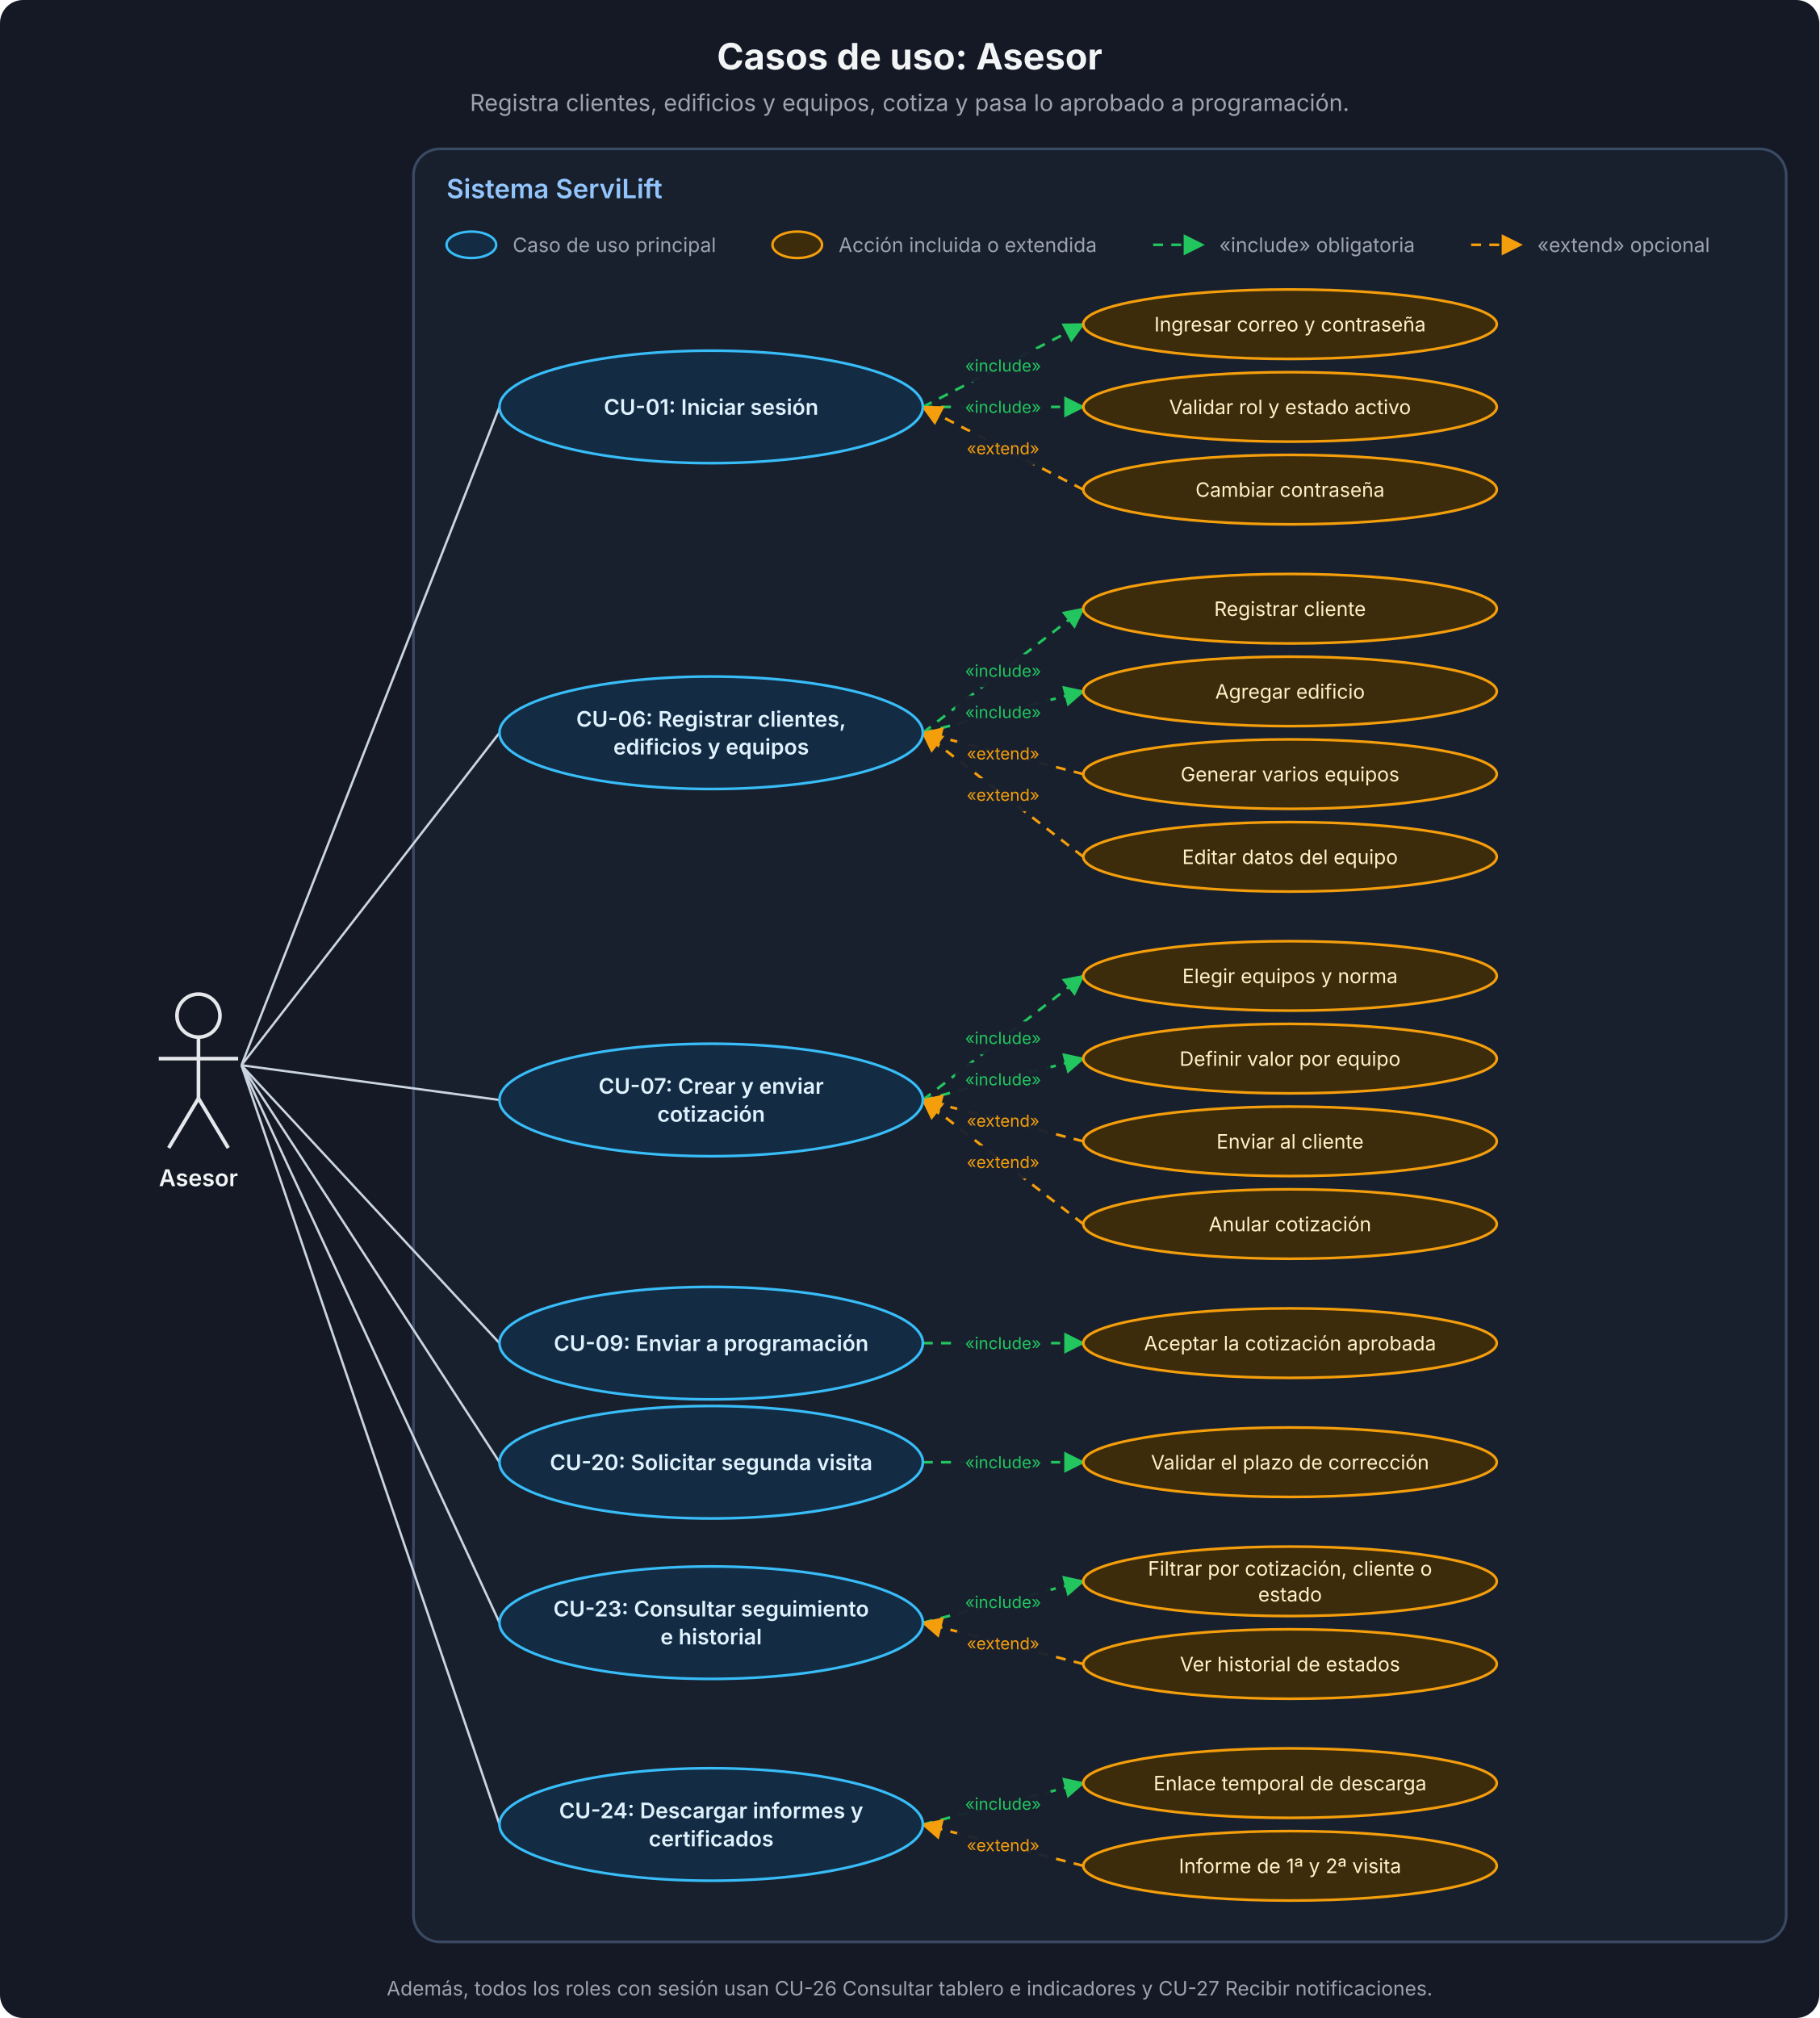
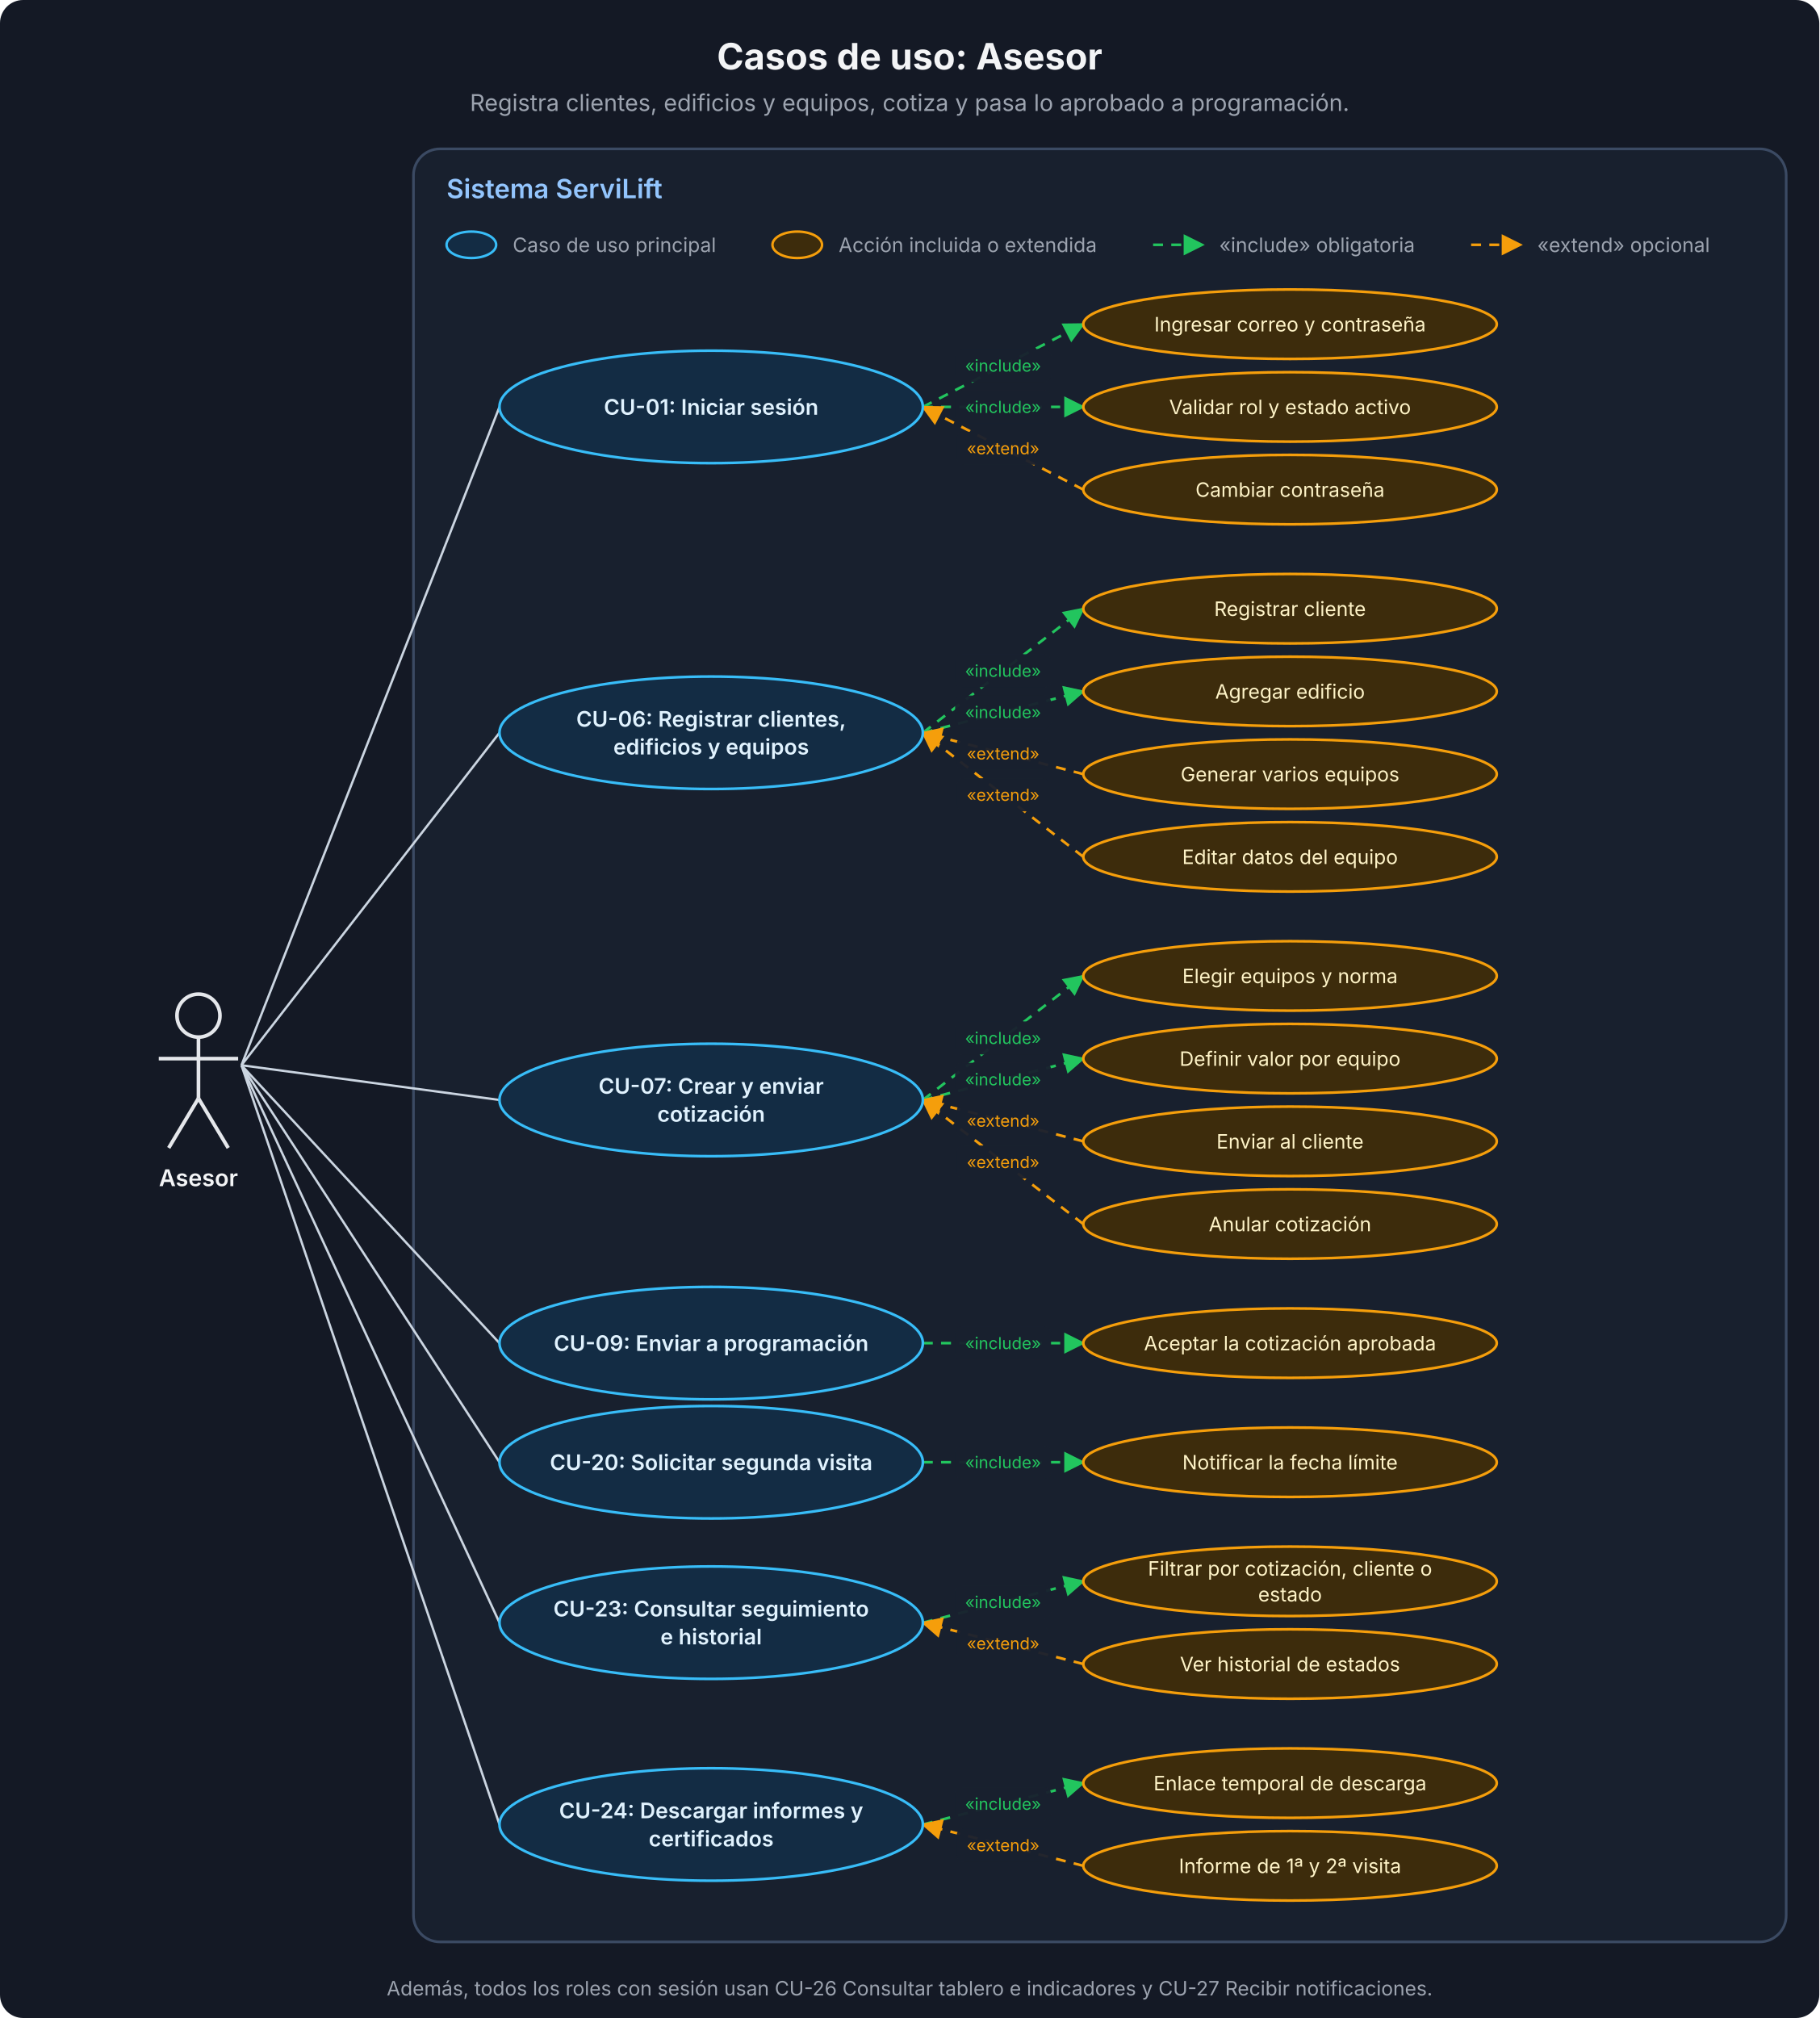
<svg xmlns="http://www.w3.org/2000/svg" width="1100" height="1220" viewBox="0 0 1100 1220" font-family="Inter, sans-serif">
  <defs>
    <marker id="m22c55e" viewBox="0 0 10 10" refX="9" refY="5" markerWidth="8" markerHeight="8" orient="auto-start-reverse">
      <path d="M0,0 L10,5 L0,10 z" fill="#22c55e" />
    </marker>
    <marker id="m22c55ei" viewBox="0 0 10 10" refX="9" refY="5" markerWidth="8" markerHeight="8" orient="auto-start-reverse">
      <path d="M0,0 L10,5 L0,10 z" fill="#22c55e" />
    </marker>
    <marker id="mf59e0b" viewBox="0 0 10 10" refX="9" refY="5" markerWidth="8" markerHeight="8" orient="auto-start-reverse">
      <path d="M0,0 L10,5 L0,10 z" fill="#f59e0b" />
    </marker>
    <marker id="mf59e0bi" viewBox="0 0 10 10" refX="9" refY="5" markerWidth="8" markerHeight="8" orient="auto-start-reverse">
      <path d="M0,0 L10,5 L0,10 z" fill="#f59e0b" />
    </marker>
    <marker id="mcbd5e1" viewBox="0 0 10 10" refX="9" refY="5" markerWidth="8" markerHeight="8" orient="auto-start-reverse">
      <path d="M0,0 L10,5 L0,10 z" fill="#cbd5e1" />
    </marker>
    <marker id="mcbd5e1i" viewBox="0 0 10 10" refX="9" refY="5" markerWidth="8" markerHeight="8" orient="auto-start-reverse">
      <path d="M0,0 L10,5 L0,10 z" fill="#cbd5e1" />
    </marker>
  </defs>
  <rect width="1100" height="1220" rx="14" fill="#141925" />
  <text x="550.0" y="34" font-size="22" font-weight="700" fill="#f3f4f6" text-anchor="middle" dominant-baseline="central">Casos de uso: Asesor</text>
  <text x="550.0" y="62" font-size="14" fill="#9ca3af" text-anchor="middle" dominant-baseline="central">Registra clientes, edificios y equipos, cotiza y pasa lo aprobado a programación.</text>
  <rect x="250" y="90" width="830" height="1084" rx="16" fill="#18202e" stroke="#3b4a63" stroke-width="1.6" />
  <path d="M 146.0 644.0 L 302.0 246.0" fill="none" stroke="#cbd5e1" stroke-width="1.4" />
  <path d="M 558.0 246.0 L 655.0 196.0" fill="none" stroke="#22c55e" stroke-width="1.6" stroke-dasharray="6 5" marker-end="url(#m22c55e)" />
  <path d="M 558.0 246.0 L 655.0 246.0" fill="none" stroke="#22c55e" stroke-width="1.6" stroke-dasharray="6 5" marker-end="url(#m22c55e)" />
  <path d="M 655.0 296.0 L 558.0 246.0" fill="none" stroke="#f59e0b" stroke-width="1.6" stroke-dasharray="6 5" marker-end="url(#mf59e0b)" />
  <path d="M 146.0 644.0 L 302.0 443.0" fill="none" stroke="#cbd5e1" stroke-width="1.4" />
  <path d="M 558.0 443.0 L 655.0 368.0" fill="none" stroke="#22c55e" stroke-width="1.6" stroke-dasharray="6 5" marker-end="url(#m22c55e)" />
  <path d="M 558.0 443.0 L 655.0 418.0" fill="none" stroke="#22c55e" stroke-width="1.6" stroke-dasharray="6 5" marker-end="url(#m22c55e)" />
  <path d="M 655.0 468.0 L 558.0 443.0" fill="none" stroke="#f59e0b" stroke-width="1.6" stroke-dasharray="6 5" marker-end="url(#mf59e0b)" />
  <path d="M 655.0 518.0 L 558.0 443.0" fill="none" stroke="#f59e0b" stroke-width="1.6" stroke-dasharray="6 5" marker-end="url(#mf59e0b)" />
  <path d="M 146.0 644.0 L 302.0 665.0" fill="none" stroke="#cbd5e1" stroke-width="1.4" />
  <path d="M 558.0 665.0 L 655.0 590.0" fill="none" stroke="#22c55e" stroke-width="1.6" stroke-dasharray="6 5" marker-end="url(#m22c55e)" />
  <path d="M 558.0 665.0 L 655.0 640.0" fill="none" stroke="#22c55e" stroke-width="1.6" stroke-dasharray="6 5" marker-end="url(#m22c55e)" />
  <path d="M 655.0 690.0 L 558.0 665.0" fill="none" stroke="#f59e0b" stroke-width="1.6" stroke-dasharray="6 5" marker-end="url(#mf59e0b)" />
  <path d="M 655.0 740.0 L 558.0 665.0" fill="none" stroke="#f59e0b" stroke-width="1.6" stroke-dasharray="6 5" marker-end="url(#mf59e0b)" />
  <path d="M 146.0 644.0 L 302.0 812.0" fill="none" stroke="#cbd5e1" stroke-width="1.4" />
  <path d="M 558.0 812.0 L 655.0 812.0" fill="none" stroke="#22c55e" stroke-width="1.6" stroke-dasharray="6 5" marker-end="url(#m22c55e)" />
  <path d="M 146.0 644.0 L 302.0 884.0" fill="none" stroke="#cbd5e1" stroke-width="1.4" />
  <path d="M 558.0 884.0 L 655.0 884.0" fill="none" stroke="#22c55e" stroke-width="1.6" stroke-dasharray="6 5" marker-end="url(#m22c55e)" />
  <path d="M 146.0 644.0 L 302.0 981.0" fill="none" stroke="#cbd5e1" stroke-width="1.4" />
  <path d="M 558.0 981.0 L 655.0 956.0" fill="none" stroke="#22c55e" stroke-width="1.6" stroke-dasharray="6 5" marker-end="url(#m22c55e)" />
  <path d="M 655.0 1006.0 L 558.0 981.0" fill="none" stroke="#f59e0b" stroke-width="1.6" stroke-dasharray="6 5" marker-end="url(#mf59e0b)" />
  <path d="M 146.0 644.0 L 302.0 1103.0" fill="none" stroke="#cbd5e1" stroke-width="1.4" />
  <path d="M 558.0 1103.0 L 655.0 1078.0" fill="none" stroke="#22c55e" stroke-width="1.6" stroke-dasharray="6 5" marker-end="url(#m22c55e)" />
  <path d="M 655.0 1128.0 L 558.0 1103.0" fill="none" stroke="#f59e0b" stroke-width="1.6" stroke-dasharray="6 5" marker-end="url(#mf59e0b)" />
  <text x="270.0" y="114.0" font-size="16" fill="#93c5fd" font-weight="600" text-anchor="start" dominant-baseline="central">Sistema ServiLift</text>
  <ellipse cx="285" cy="148" rx="15" ry="8" fill="#132c44" stroke="#38bdf8" stroke-width="1.5" />
  <text x="310.0" y="148.0" font-size="12" fill="#9ca3af" font-weight="400" text-anchor="start" dominant-baseline="central">Caso de uso principal</text>
  <ellipse cx="482.053" cy="148" rx="15" ry="8" fill="#3d2c0c" stroke="#f59e0b" stroke-width="1.5" />
  <text x="507.1" y="148.0" font-size="12" fill="#9ca3af" font-weight="400" text-anchor="start" dominant-baseline="central">Acción incluida o extendida</text>
  <path d="M 697.2 148.0 L 727.2 148.0" fill="none" stroke="#22c55e" stroke-width="1.6" stroke-dasharray="6 5" marker-end="url(#m22c55e)" />
  <text x="737.2" y="148.0" font-size="12" fill="#9ca3af" font-weight="400" text-anchor="start" dominant-baseline="central">«include» obligatoria</text>
  <path d="M 889.5 148.0 L 919.5 148.0" fill="none" stroke="#f59e0b" stroke-width="1.6" stroke-dasharray="6 5" marker-end="url(#mf59e0b)" />
  <text x="929.5" y="148.0" font-size="12" fill="#9ca3af" font-weight="400" text-anchor="start" dominant-baseline="central">«extend» opcional</text>
  <g stroke="#e5e7eb" stroke-width="2.2" fill="none">
    <circle cx="120" cy="614.0" r="13" />
    <line x1="120" y1="627.0" x2="120" y2="664.0" />
    <line x1="96" y1="640.0" x2="144" y2="640.0" />
    <line x1="120" y1="664.0" x2="102" y2="694.0" />
    <line x1="120" y1="664.0" x2="138" y2="694.0" />
  </g>
  <text x="120.0" y="712.0" font-size="14" fill="#f3f4f6" font-weight="600" text-anchor="middle" dominant-baseline="central">Asesor</text>
  <ellipse cx="430" cy="246.0" rx="128" ry="34" fill="#132c44" stroke="#38bdf8" stroke-width="1.6" />
  <text x="430.0" y="246.0" font-size="13" fill="#e0f2fe" font-weight="600" text-anchor="middle" dominant-baseline="central">CU-01: Iniciar sesión</text>
  <ellipse cx="780" cy="196.0" rx="125" ry="21" fill="#3d2c0c" stroke="#f59e0b" stroke-width="1.6" />
  <text x="780.0" y="196.0" font-size="12" fill="#fef3c7" font-weight="400" text-anchor="middle" dominant-baseline="central">Ingresar correo y contraseña</text>
  <ellipse cx="780" cy="246.0" rx="125" ry="21" fill="#3d2c0c" stroke="#f59e0b" stroke-width="1.6" />
  <text x="780.0" y="246.0" font-size="12" fill="#fef3c7" font-weight="400" text-anchor="middle" dominant-baseline="central">Validar rol y estado activo</text>
  <ellipse cx="780" cy="296.0" rx="125" ry="21" fill="#3d2c0c" stroke="#f59e0b" stroke-width="1.6" />
  <text x="780.0" y="296.0" font-size="12" fill="#fef3c7" font-weight="400" text-anchor="middle" dominant-baseline="central">Cambiar contraseña</text>
  <ellipse cx="430" cy="443.0" rx="128" ry="34" fill="#132c44" stroke="#38bdf8" stroke-width="1.6" />
  <text x="430.0" y="434.6" font-size="13" fill="#e0f2fe" font-weight="600" text-anchor="middle" dominant-baseline="central">CU-06: Registrar clientes,</text>
  <text x="430.0" y="451.4" font-size="13" fill="#e0f2fe" font-weight="600" text-anchor="middle" dominant-baseline="central">edificios y equipos</text>
  <ellipse cx="780" cy="368.0" rx="125" ry="21" fill="#3d2c0c" stroke="#f59e0b" stroke-width="1.6" />
  <text x="780.0" y="368.0" font-size="12" fill="#fef3c7" font-weight="400" text-anchor="middle" dominant-baseline="central">Registrar cliente</text>
  <ellipse cx="780" cy="418.0" rx="125" ry="21" fill="#3d2c0c" stroke="#f59e0b" stroke-width="1.6" />
  <text x="780.0" y="418.0" font-size="12" fill="#fef3c7" font-weight="400" text-anchor="middle" dominant-baseline="central">Agregar edificio</text>
  <ellipse cx="780" cy="468.0" rx="125" ry="21" fill="#3d2c0c" stroke="#f59e0b" stroke-width="1.6" />
  <text x="780.0" y="468.0" font-size="12" fill="#fef3c7" font-weight="400" text-anchor="middle" dominant-baseline="central">Generar varios equipos</text>
  <ellipse cx="780" cy="518.0" rx="125" ry="21" fill="#3d2c0c" stroke="#f59e0b" stroke-width="1.6" />
  <text x="780.0" y="518.0" font-size="12" fill="#fef3c7" font-weight="400" text-anchor="middle" dominant-baseline="central">Editar datos del equipo</text>
  <ellipse cx="430" cy="665.0" rx="128" ry="34" fill="#132c44" stroke="#38bdf8" stroke-width="1.6" />
  <text x="430.0" y="656.5" font-size="13" fill="#e0f2fe" font-weight="600" text-anchor="middle" dominant-baseline="central">CU-07: Crear y enviar</text>
  <text x="430.0" y="673.4" font-size="13" fill="#e0f2fe" font-weight="600" text-anchor="middle" dominant-baseline="central">cotización</text>
  <ellipse cx="780" cy="590.0" rx="125" ry="21" fill="#3d2c0c" stroke="#f59e0b" stroke-width="1.6" />
  <text x="780.0" y="590.0" font-size="12" fill="#fef3c7" font-weight="400" text-anchor="middle" dominant-baseline="central">Elegir equipos y norma</text>
  <ellipse cx="780" cy="640.0" rx="125" ry="21" fill="#3d2c0c" stroke="#f59e0b" stroke-width="1.6" />
  <text x="780.0" y="640.0" font-size="12" fill="#fef3c7" font-weight="400" text-anchor="middle" dominant-baseline="central">Definir valor por equipo</text>
  <ellipse cx="780" cy="690.0" rx="125" ry="21" fill="#3d2c0c" stroke="#f59e0b" stroke-width="1.6" />
  <text x="780.0" y="690.0" font-size="12" fill="#fef3c7" font-weight="400" text-anchor="middle" dominant-baseline="central">Enviar al cliente</text>
  <ellipse cx="780" cy="740.0" rx="125" ry="21" fill="#3d2c0c" stroke="#f59e0b" stroke-width="1.6" />
  <text x="780.0" y="740.0" font-size="12" fill="#fef3c7" font-weight="400" text-anchor="middle" dominant-baseline="central">Anular cotización</text>
  <ellipse cx="430" cy="812.0" rx="128" ry="34" fill="#132c44" stroke="#38bdf8" stroke-width="1.6" />
  <text x="430.0" y="812.0" font-size="13" fill="#e0f2fe" font-weight="600" text-anchor="middle" dominant-baseline="central">CU-09: Enviar a programación</text>
  <ellipse cx="780" cy="812.0" rx="125" ry="21" fill="#3d2c0c" stroke="#f59e0b" stroke-width="1.6" />
  <text x="780.0" y="812.0" font-size="12" fill="#fef3c7" font-weight="400" text-anchor="middle" dominant-baseline="central">Aceptar la cotización aprobada</text>
  <ellipse cx="430" cy="884.0" rx="128" ry="34" fill="#132c44" stroke="#38bdf8" stroke-width="1.6" />
  <text x="430.0" y="884.0" font-size="13" fill="#e0f2fe" font-weight="600" text-anchor="middle" dominant-baseline="central">CU-20: Solicitar segunda visita</text>
  <ellipse cx="780" cy="884.0" rx="125" ry="21" fill="#3d2c0c" stroke="#f59e0b" stroke-width="1.6" />
-   <text x="780.0" y="884.0" font-size="12" fill="#fef3c7" font-weight="400" text-anchor="middle" dominant-baseline="central">Validar el plazo de corrección</text>
+   <text x="780.0" y="884.0" font-size="12" fill="#fef3c7" font-weight="400" text-anchor="middle" dominant-baseline="central">Notificar la fecha límite</text>
  <ellipse cx="430" cy="981.0" rx="128" ry="34" fill="#132c44" stroke="#38bdf8" stroke-width="1.6" />
  <text x="430.0" y="972.5" font-size="13" fill="#e0f2fe" font-weight="600" text-anchor="middle" dominant-baseline="central">CU-23: Consultar seguimiento</text>
  <text x="430.0" y="989.4" font-size="13" fill="#e0f2fe" font-weight="600" text-anchor="middle" dominant-baseline="central">e historial</text>
  <ellipse cx="780" cy="956.0" rx="125" ry="21" fill="#3d2c0c" stroke="#f59e0b" stroke-width="1.6" />
  <text x="780.0" y="948.2" font-size="12" fill="#fef3c7" font-weight="400" text-anchor="middle" dominant-baseline="central">Filtrar por cotización, cliente o</text>
  <text x="780.0" y="963.8" font-size="12" fill="#fef3c7" font-weight="400" text-anchor="middle" dominant-baseline="central">estado</text>
  <ellipse cx="780" cy="1006.0" rx="125" ry="21" fill="#3d2c0c" stroke="#f59e0b" stroke-width="1.6" />
  <text x="780.0" y="1006.0" font-size="12" fill="#fef3c7" font-weight="400" text-anchor="middle" dominant-baseline="central">Ver historial de estados</text>
  <ellipse cx="430" cy="1103.0" rx="128" ry="34" fill="#132c44" stroke="#38bdf8" stroke-width="1.6" />
  <text x="430.0" y="1094.5" font-size="13" fill="#e0f2fe" font-weight="600" text-anchor="middle" dominant-baseline="central">CU-24: Descargar informes y</text>
  <text x="430.0" y="1111.5" font-size="13" fill="#e0f2fe" font-weight="600" text-anchor="middle" dominant-baseline="central">certificados</text>
  <ellipse cx="780" cy="1078.0" rx="125" ry="21" fill="#3d2c0c" stroke="#f59e0b" stroke-width="1.6" />
  <text x="780.0" y="1078.0" font-size="12" fill="#fef3c7" font-weight="400" text-anchor="middle" dominant-baseline="central">Enlace temporal de descarga</text>
  <ellipse cx="780" cy="1128.0" rx="125" ry="21" fill="#3d2c0c" stroke="#f59e0b" stroke-width="1.6" />
  <text x="780.0" y="1128.0" font-size="12" fill="#fef3c7" font-weight="400" text-anchor="middle" dominant-baseline="central">Informe de 1ª y 2ª visita</text>
  <text x="550.0" y="1202.0" font-size="12" fill="#9ca3af" font-weight="400" text-anchor="middle" dominant-baseline="central">Además, todos los roles con sesión usan CU-26 Consultar tablero e indicadores y CU-27 Recibir notificaciones.</text>
  <rect x="577.5" y="211.0" width="58.0" height="20" rx="4" fill="#18202e" opacity="0.95" />
  <text x="606.5" y="221.0" font-size="10" fill="#22c55e" font-weight="400" text-anchor="middle" dominant-baseline="central">«include»</text>
  <rect x="577.5" y="236.0" width="58.0" height="20" rx="4" fill="#18202e" opacity="0.95" />
  <text x="606.5" y="246.0" font-size="10" fill="#22c55e" font-weight="400" text-anchor="middle" dominant-baseline="central">«include»</text>
  <rect x="578.5" y="261.0" width="55.9" height="20" rx="4" fill="#18202e" opacity="0.95" />
  <text x="606.5" y="271.0" font-size="10" fill="#f59e0b" font-weight="400" text-anchor="middle" dominant-baseline="central">«extend»</text>
  <rect x="577.5" y="395.5" width="58.0" height="20" rx="4" fill="#18202e" opacity="0.95" />
  <text x="606.5" y="405.5" font-size="10" fill="#22c55e" font-weight="400" text-anchor="middle" dominant-baseline="central">«include»</text>
  <rect x="577.5" y="420.5" width="58.0" height="20" rx="4" fill="#18202e" opacity="0.95" />
  <text x="606.5" y="430.5" font-size="10" fill="#22c55e" font-weight="400" text-anchor="middle" dominant-baseline="central">«include»</text>
  <rect x="578.5" y="445.5" width="55.9" height="20" rx="4" fill="#18202e" opacity="0.95" />
  <text x="606.5" y="455.5" font-size="10" fill="#f59e0b" font-weight="400" text-anchor="middle" dominant-baseline="central">«extend»</text>
  <rect x="578.5" y="470.5" width="55.9" height="20" rx="4" fill="#18202e" opacity="0.95" />
  <text x="606.5" y="480.5" font-size="10" fill="#f59e0b" font-weight="400" text-anchor="middle" dominant-baseline="central">«extend»</text>
  <rect x="577.5" y="617.5" width="58.0" height="20" rx="4" fill="#18202e" opacity="0.95" />
  <text x="606.5" y="627.5" font-size="10" fill="#22c55e" font-weight="400" text-anchor="middle" dominant-baseline="central">«include»</text>
  <rect x="577.5" y="642.5" width="58.0" height="20" rx="4" fill="#18202e" opacity="0.95" />
  <text x="606.5" y="652.5" font-size="10" fill="#22c55e" font-weight="400" text-anchor="middle" dominant-baseline="central">«include»</text>
  <rect x="578.5" y="667.5" width="55.9" height="20" rx="4" fill="#18202e" opacity="0.95" />
  <text x="606.5" y="677.5" font-size="10" fill="#f59e0b" font-weight="400" text-anchor="middle" dominant-baseline="central">«extend»</text>
  <rect x="578.5" y="692.5" width="55.9" height="20" rx="4" fill="#18202e" opacity="0.95" />
  <text x="606.5" y="702.5" font-size="10" fill="#f59e0b" font-weight="400" text-anchor="middle" dominant-baseline="central">«extend»</text>
  <rect x="577.5" y="802.0" width="58.0" height="20" rx="4" fill="#18202e" opacity="0.95" />
  <text x="606.5" y="812.0" font-size="10" fill="#22c55e" font-weight="400" text-anchor="middle" dominant-baseline="central">«include»</text>
  <rect x="577.5" y="874.0" width="58.0" height="20" rx="4" fill="#18202e" opacity="0.95" />
  <text x="606.5" y="884.0" font-size="10" fill="#22c55e" font-weight="400" text-anchor="middle" dominant-baseline="central">«include»</text>
  <rect x="577.5" y="958.5" width="58.0" height="20" rx="4" fill="#18202e" opacity="0.95" />
  <text x="606.5" y="968.5" font-size="10" fill="#22c55e" font-weight="400" text-anchor="middle" dominant-baseline="central">«include»</text>
  <rect x="578.5" y="983.5" width="55.9" height="20" rx="4" fill="#18202e" opacity="0.95" />
  <text x="606.5" y="993.5" font-size="10" fill="#f59e0b" font-weight="400" text-anchor="middle" dominant-baseline="central">«extend»</text>
  <rect x="577.5" y="1080.5" width="58.0" height="20" rx="4" fill="#18202e" opacity="0.95" />
  <text x="606.5" y="1090.5" font-size="10" fill="#22c55e" font-weight="400" text-anchor="middle" dominant-baseline="central">«include»</text>
  <rect x="578.5" y="1105.5" width="55.9" height="20" rx="4" fill="#18202e" opacity="0.95" />
  <text x="606.5" y="1115.5" font-size="10" fill="#f59e0b" font-weight="400" text-anchor="middle" dominant-baseline="central">«extend»</text>
</svg>
